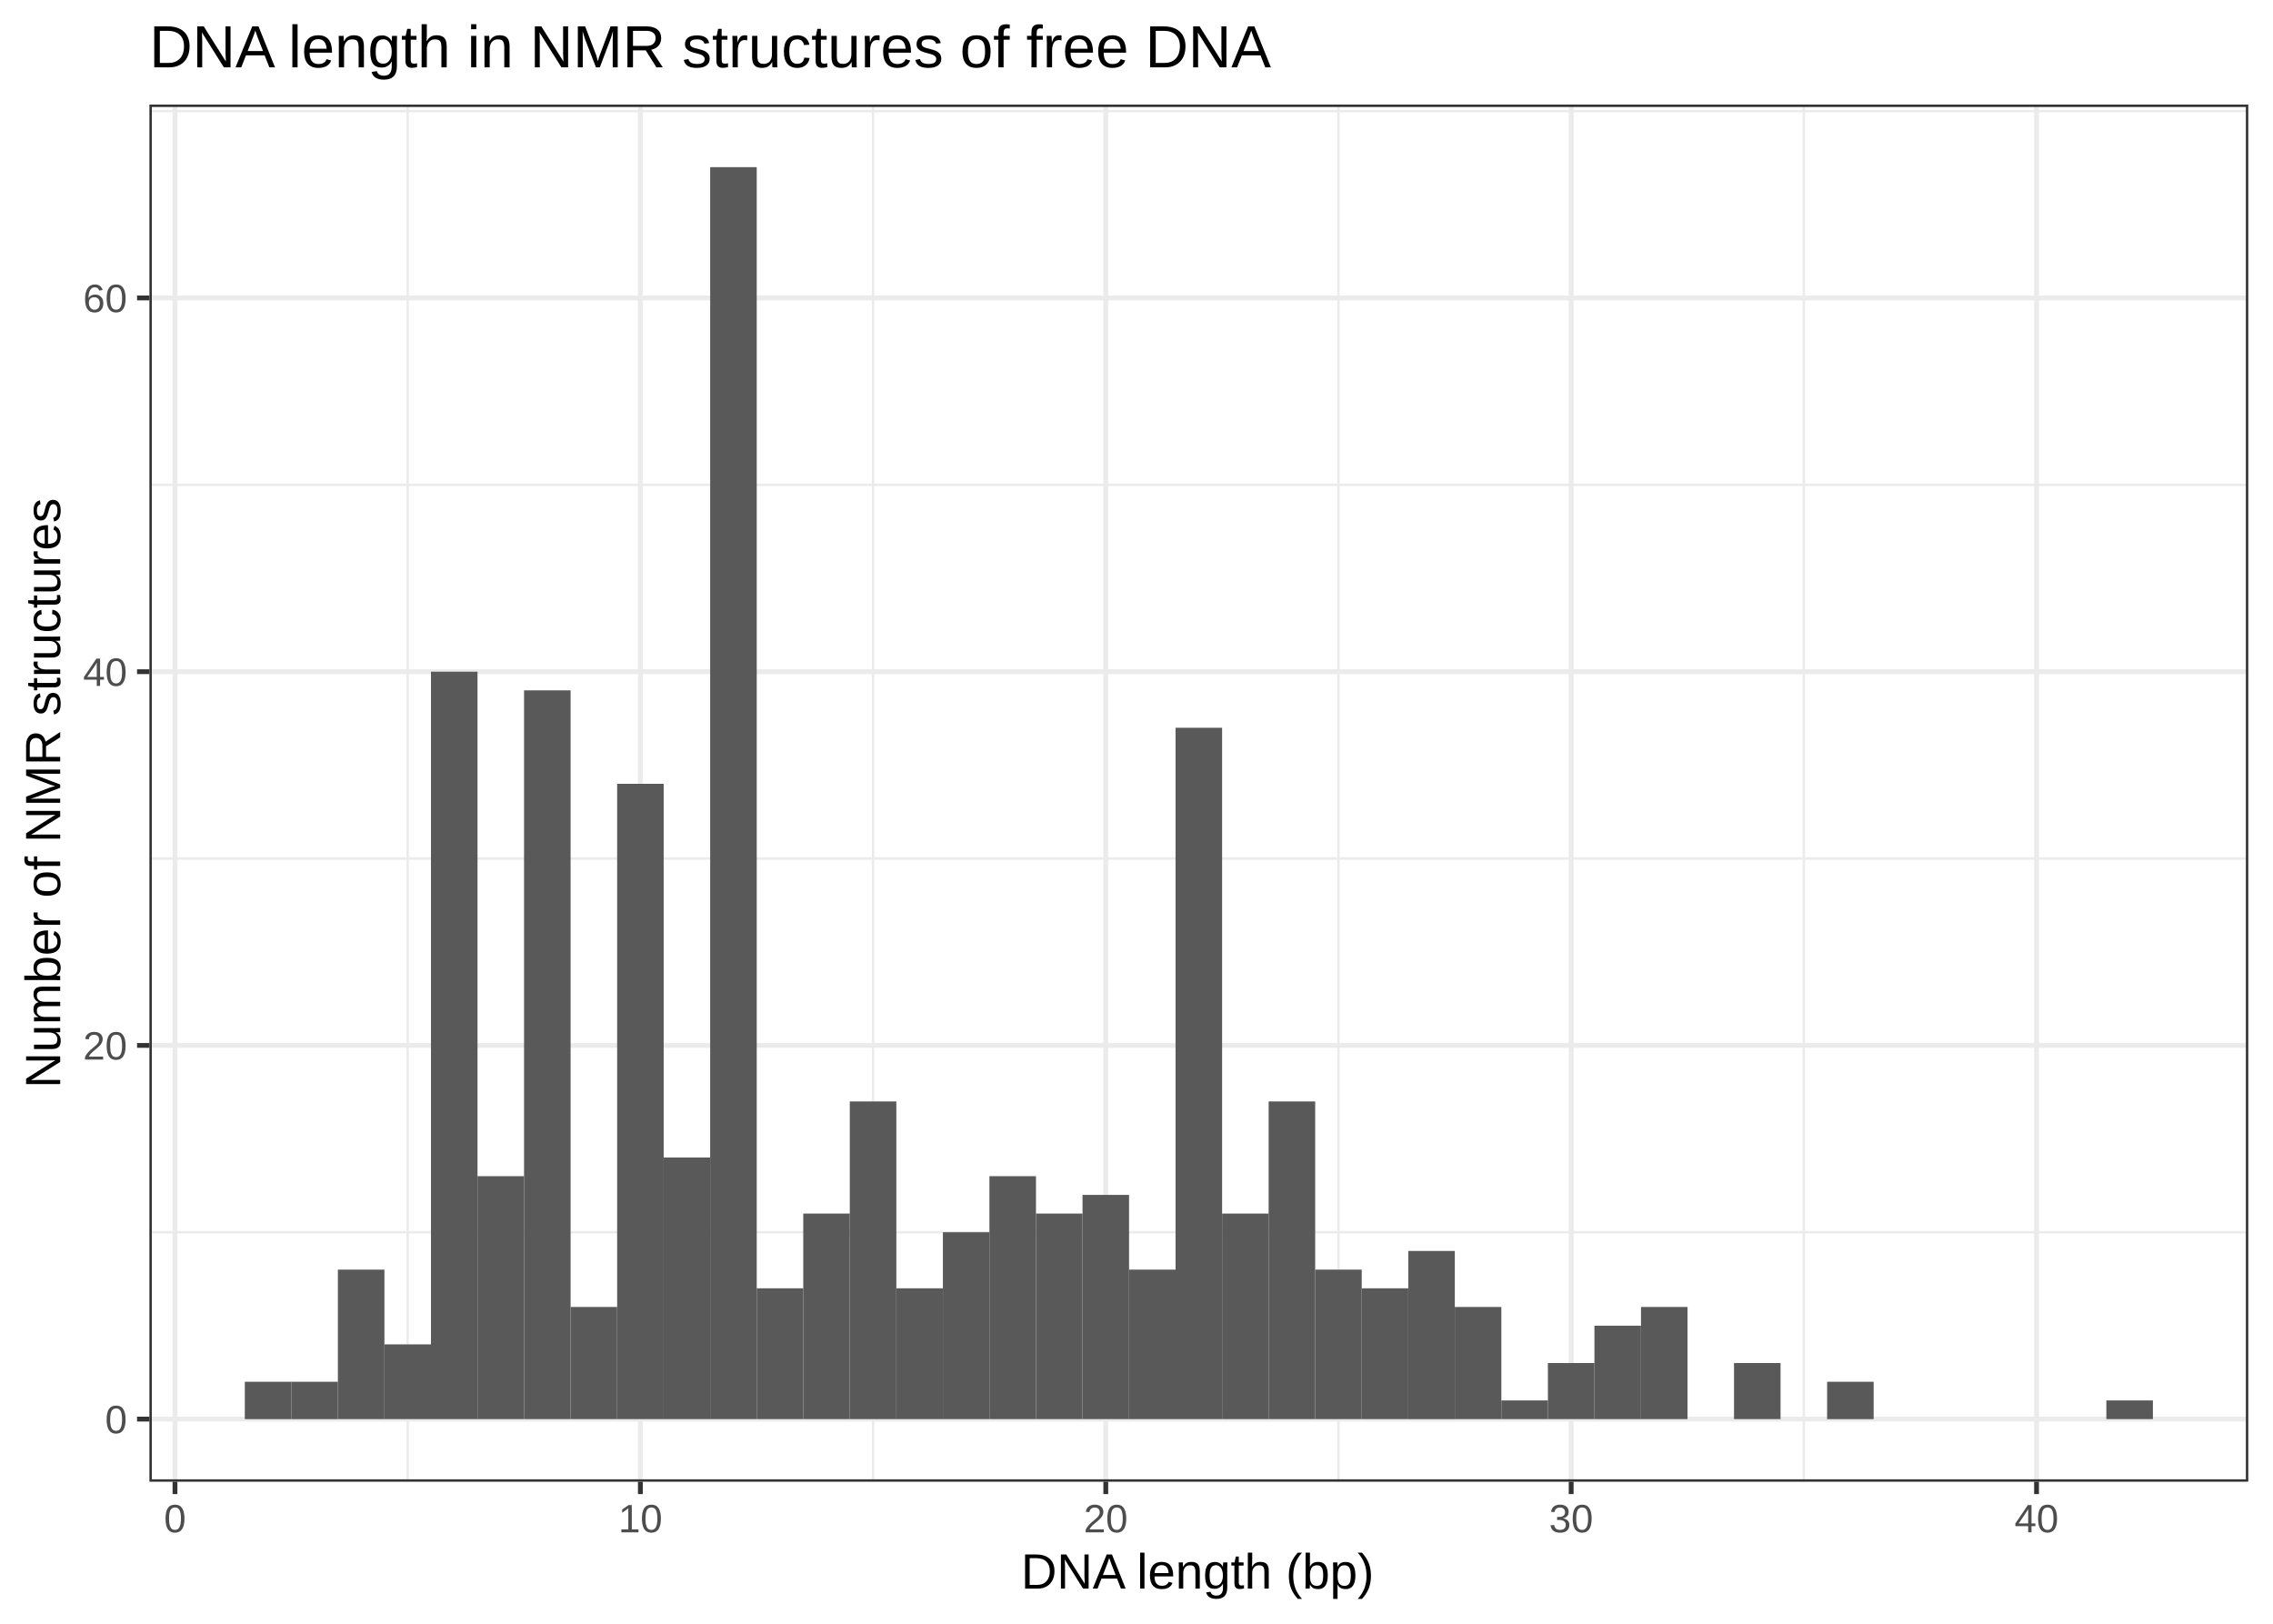
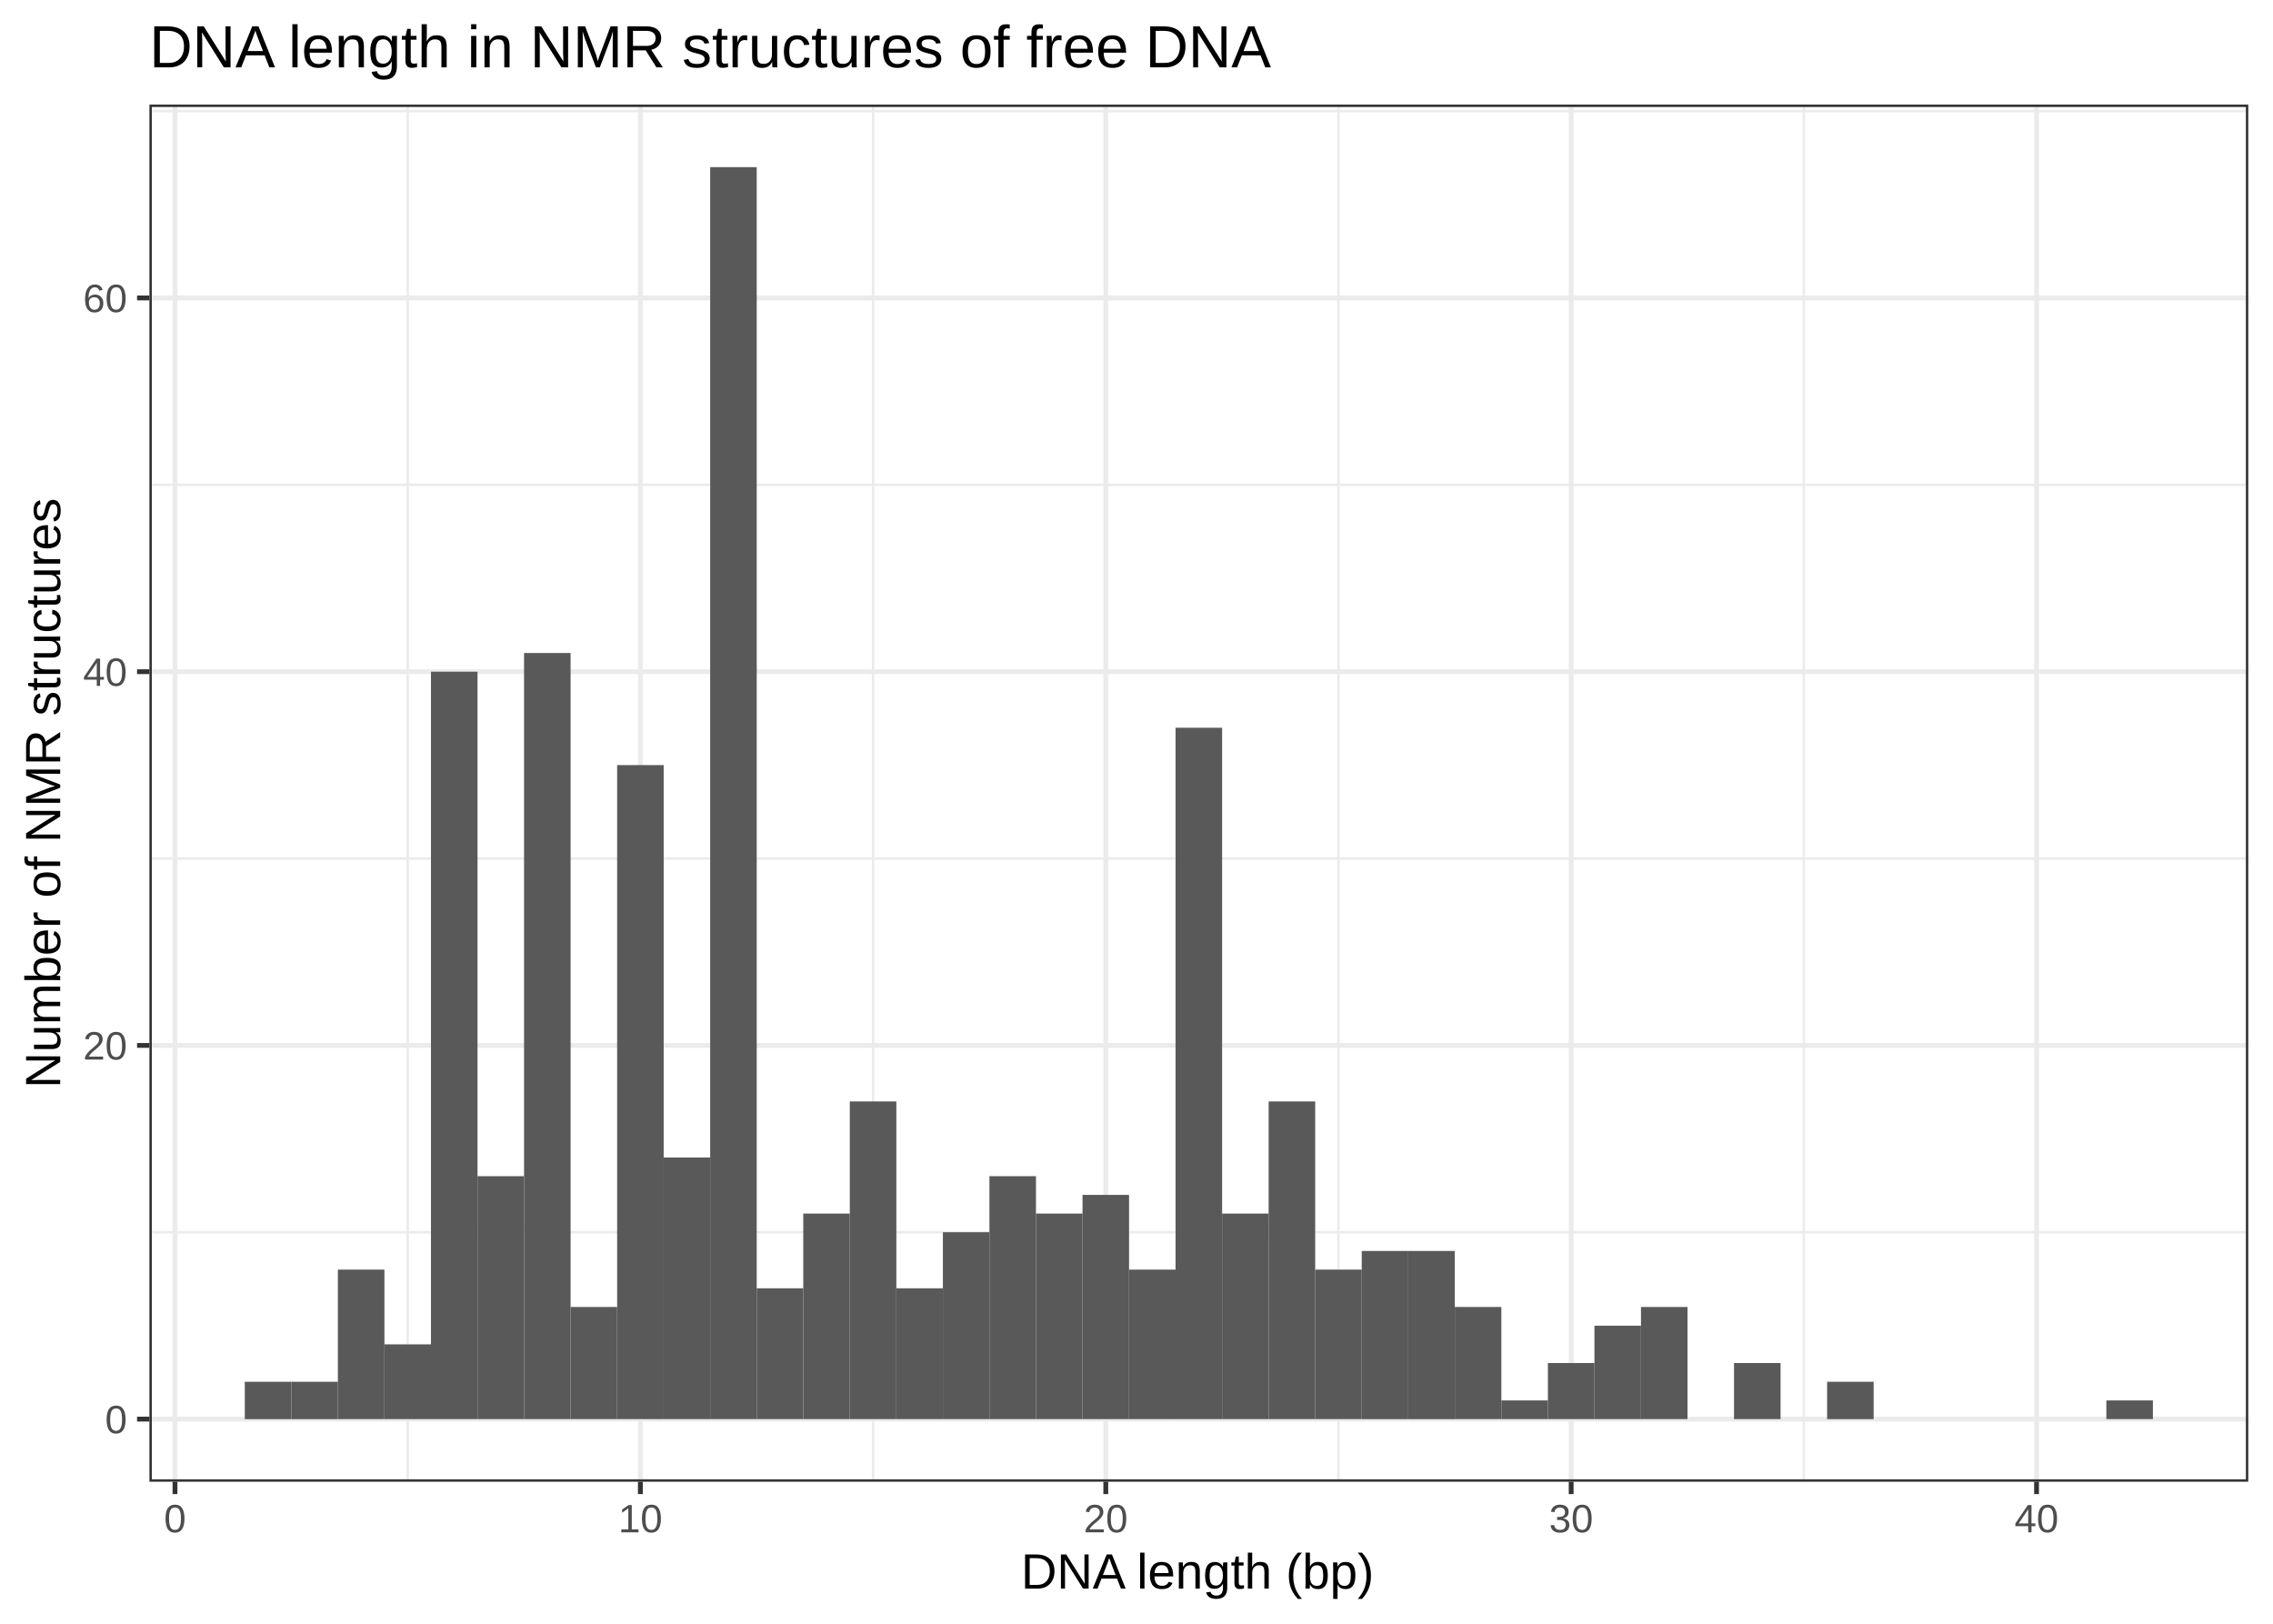
<svg xmlns="http://www.w3.org/2000/svg" viewBox="0 0 504.00 360.00">
  <defs>
    <style type="text/css">
    line, polyline, polygon, path, rect, circle {
      fill: none;
      stroke: #000000;
      stroke-linecap: round;
      stroke-linejoin: round;
      stroke-miterlimit: 10.00;
    }
  </style>
  </defs>
  <rect width="100%" height="100%" style="stroke: none; fill: #FFFFFF;" />
  <rect x="0.00" y="0" width="504.00" height="360.00" style="stroke-width: 1.07; stroke: #FFFFFF; fill: #FFFFFF;" />
  <defs>
    <clipPath id="cpMzMuMTN8NDk4LjUyfDMyOC41MXwyMy4xOQ==">
      <rect x="33.13" y="23.19" width="465.39" height="305.32" />
    </clipPath>
  </defs>
  <rect x="33.13" y="23.19" width="465.39" height="305.32" style="stroke-width: 1.07; stroke: none; fill: #FFFFFF;" clip-path="url(#cpMzMuMTN8NDk4LjUyfDMyOC41MXwyMy4xOQ==)" />
  <polyline points="33.13,273.20 498.52,273.20 " style="stroke-width: 0.53; stroke: #EBEBEB; stroke-linecap: butt;" clip-path="url(#cpMzMuMTN8NDk4LjUyfDMyOC41MXwyMy4xOQ==)" />
  <polyline points="33.13,190.35 498.52,190.35 " style="stroke-width: 0.53; stroke: #EBEBEB; stroke-linecap: butt;" clip-path="url(#cpMzMuMTN8NDk4LjUyfDMyOC41MXwyMy4xOQ==)" />
  <polyline points="33.13,107.49 498.52,107.49 " style="stroke-width: 0.53; stroke: #EBEBEB; stroke-linecap: butt;" clip-path="url(#cpMzMuMTN8NDk4LjUyfDMyOC41MXwyMy4xOQ==)" />
  <polyline points="33.13,24.64 498.52,24.64 " style="stroke-width: 0.53; stroke: #EBEBEB; stroke-linecap: butt;" clip-path="url(#cpMzMuMTN8NDk4LjUyfDMyOC41MXwyMy4xOQ==)" />
  <polyline points="90.40,328.51 90.40,23.19 " style="stroke-width: 0.53; stroke: #EBEBEB; stroke-linecap: butt;" clip-path="url(#cpMzMuMTN8NDk4LjUyfDMyOC41MXwyMy4xOQ==)" />
  <polyline points="193.59,328.51 193.59,23.19 " style="stroke-width: 0.53; stroke: #EBEBEB; stroke-linecap: butt;" clip-path="url(#cpMzMuMTN8NDk4LjUyfDMyOC41MXwyMy4xOQ==)" />
  <polyline points="296.78,328.51 296.78,23.19 " style="stroke-width: 0.53; stroke: #EBEBEB; stroke-linecap: butt;" clip-path="url(#cpMzMuMTN8NDk4LjUyfDMyOC41MXwyMy4xOQ==)" />
  <polyline points="399.97,328.51 399.97,23.19 " style="stroke-width: 0.53; stroke: #EBEBEB; stroke-linecap: butt;" clip-path="url(#cpMzMuMTN8NDk4LjUyfDMyOC41MXwyMy4xOQ==)" />
  <polyline points="33.13,314.63 498.52,314.63 " style="stroke-width: 1.07; stroke: #EBEBEB; stroke-linecap: butt;" clip-path="url(#cpMzMuMTN8NDk4LjUyfDMyOC41MXwyMy4xOQ==)" />
  <polyline points="33.13,231.78 498.52,231.78 " style="stroke-width: 1.07; stroke: #EBEBEB; stroke-linecap: butt;" clip-path="url(#cpMzMuMTN8NDk4LjUyfDMyOC41MXwyMy4xOQ==)" />
  <polyline points="33.13,148.92 498.52,148.92 " style="stroke-width: 1.07; stroke: #EBEBEB; stroke-linecap: butt;" clip-path="url(#cpMzMuMTN8NDk4LjUyfDMyOC41MXwyMy4xOQ==)" />
  <polyline points="33.13,66.06 498.52,66.06 " style="stroke-width: 1.07; stroke: #EBEBEB; stroke-linecap: butt;" clip-path="url(#cpMzMuMTN8NDk4LjUyfDMyOC41MXwyMy4xOQ==)" />
  <polyline points="38.80,328.51 38.80,23.19 " style="stroke-width: 1.07; stroke: #EBEBEB; stroke-linecap: butt;" clip-path="url(#cpMzMuMTN8NDk4LjUyfDMyOC41MXwyMy4xOQ==)" />
  <polyline points="141.99,328.51 141.99,23.19 " style="stroke-width: 1.07; stroke: #EBEBEB; stroke-linecap: butt;" clip-path="url(#cpMzMuMTN8NDk4LjUyfDMyOC41MXwyMy4xOQ==)" />
  <polyline points="245.19,328.51 245.19,23.19 " style="stroke-width: 1.07; stroke: #EBEBEB; stroke-linecap: butt;" clip-path="url(#cpMzMuMTN8NDk4LjUyfDMyOC41MXwyMy4xOQ==)" />
  <polyline points="348.38,328.51 348.38,23.19 " style="stroke-width: 1.07; stroke: #EBEBEB; stroke-linecap: butt;" clip-path="url(#cpMzMuMTN8NDk4LjUyfDMyOC41MXwyMy4xOQ==)" />
  <polyline points="451.57,328.51 451.57,23.19 " style="stroke-width: 1.07; stroke: #EBEBEB; stroke-linecap: butt;" clip-path="url(#cpMzMuMTN8NDk4LjUyfDMyOC41MXwyMy4xOQ==)" />
  <rect x="54.28" y="306.35" width="10.32" height="8.29" style="stroke-width: 1.07; stroke: none; stroke-linecap: square; stroke-linejoin: miter; fill: #595959;" clip-path="url(#cpMzMuMTN8NDk4LjUyfDMyOC41MXwyMy4xOQ==)" />
  <rect x="64.60" y="306.35" width="10.32" height="8.29" style="stroke-width: 1.07; stroke: none; stroke-linecap: square; stroke-linejoin: miter; fill: #595959;" clip-path="url(#cpMzMuMTN8NDk4LjUyfDMyOC41MXwyMy4xOQ==)" />
  <rect x="74.92" y="281.49" width="10.32" height="33.14" style="stroke-width: 1.07; stroke: none; stroke-linecap: square; stroke-linejoin: miter; fill: #595959;" clip-path="url(#cpMzMuMTN8NDk4LjUyfDMyOC41MXwyMy4xOQ==)" />
  <rect x="85.24" y="298.06" width="10.32" height="16.57" style="stroke-width: 1.07; stroke: none; stroke-linecap: square; stroke-linejoin: miter; fill: #595959;" clip-path="url(#cpMzMuMTN8NDk4LjUyfDMyOC41MXwyMy4xOQ==)" />
  <rect x="95.56" y="148.92" width="10.32" height="165.71" style="stroke-width: 1.07; stroke: none; stroke-linecap: square; stroke-linejoin: miter; fill: #595959;" clip-path="url(#cpMzMuMTN8NDk4LjUyfDMyOC41MXwyMy4xOQ==)" />
  <rect x="105.88" y="260.77" width="10.32" height="53.86" style="stroke-width: 1.07; stroke: none; stroke-linecap: square; stroke-linejoin: miter; fill: #595959;" clip-path="url(#cpMzMuMTN8NDk4LjUyfDMyOC41MXwyMy4xOQ==)" />
-   <rect x="116.20" y="153.06" width="10.32" height="161.57" style="stroke-width: 1.07; stroke: none; stroke-linecap: square; stroke-linejoin: miter; fill: #595959;" clip-path="url(#cpMzMuMTN8NDk4LjUyfDMyOC41MXwyMy4xOQ==)" />
+   <rect x="116.20" y="144.78" width="10.32" height="169.85" style="stroke-width: 1.07; stroke: none; stroke-linecap: square; stroke-linejoin: miter; fill: #595959;" clip-path="url(#cpMzMuMTN8NDk4LjUyfDMyOC41MXwyMy4xOQ==)" />
  <rect x="126.52" y="289.77" width="10.32" height="24.86" style="stroke-width: 1.07; stroke: none; stroke-linecap: square; stroke-linejoin: miter; fill: #595959;" clip-path="url(#cpMzMuMTN8NDk4LjUyfDMyOC41MXwyMy4xOQ==)" />
-   <rect x="136.84" y="173.78" width="10.32" height="140.85" style="stroke-width: 1.07; stroke: none; stroke-linecap: square; stroke-linejoin: miter; fill: #595959;" clip-path="url(#cpMzMuMTN8NDk4LjUyfDMyOC41MXwyMy4xOQ==)" />
+   <rect x="136.84" y="169.63" width="10.32" height="145.00" style="stroke-width: 1.07; stroke: none; stroke-linecap: square; stroke-linejoin: miter; fill: #595959;" clip-path="url(#cpMzMuMTN8NDk4LjUyfDMyOC41MXwyMy4xOQ==)" />
  <rect x="147.15" y="256.63" width="10.32" height="58.00" style="stroke-width: 1.07; stroke: none; stroke-linecap: square; stroke-linejoin: miter; fill: #595959;" clip-path="url(#cpMzMuMTN8NDk4LjUyfDMyOC41MXwyMy4xOQ==)" />
  <rect x="157.47" y="37.06" width="10.32" height="277.57" style="stroke-width: 1.07; stroke: none; stroke-linecap: square; stroke-linejoin: miter; fill: #595959;" clip-path="url(#cpMzMuMTN8NDk4LjUyfDMyOC41MXwyMy4xOQ==)" />
  <rect x="167.79" y="285.63" width="10.32" height="29.00" style="stroke-width: 1.07; stroke: none; stroke-linecap: square; stroke-linejoin: miter; fill: #595959;" clip-path="url(#cpMzMuMTN8NDk4LjUyfDMyOC41MXwyMy4xOQ==)" />
  <rect x="178.11" y="269.06" width="10.32" height="45.57" style="stroke-width: 1.07; stroke: none; stroke-linecap: square; stroke-linejoin: miter; fill: #595959;" clip-path="url(#cpMzMuMTN8NDk4LjUyfDMyOC41MXwyMy4xOQ==)" />
  <rect x="188.43" y="244.20" width="10.32" height="70.43" style="stroke-width: 1.07; stroke: none; stroke-linecap: square; stroke-linejoin: miter; fill: #595959;" clip-path="url(#cpMzMuMTN8NDk4LjUyfDMyOC41MXwyMy4xOQ==)" />
  <rect x="198.75" y="285.63" width="10.32" height="29.00" style="stroke-width: 1.07; stroke: none; stroke-linecap: square; stroke-linejoin: miter; fill: #595959;" clip-path="url(#cpMzMuMTN8NDk4LjUyfDMyOC41MXwyMy4xOQ==)" />
  <rect x="209.07" y="273.20" width="10.32" height="41.43" style="stroke-width: 1.07; stroke: none; stroke-linecap: square; stroke-linejoin: miter; fill: #595959;" clip-path="url(#cpMzMuMTN8NDk4LjUyfDMyOC41MXwyMy4xOQ==)" />
  <rect x="219.39" y="260.77" width="10.32" height="53.86" style="stroke-width: 1.07; stroke: none; stroke-linecap: square; stroke-linejoin: miter; fill: #595959;" clip-path="url(#cpMzMuMTN8NDk4LjUyfDMyOC41MXwyMy4xOQ==)" />
  <rect x="229.71" y="269.06" width="10.32" height="45.57" style="stroke-width: 1.07; stroke: none; stroke-linecap: square; stroke-linejoin: miter; fill: #595959;" clip-path="url(#cpMzMuMTN8NDk4LjUyfDMyOC41MXwyMy4xOQ==)" />
  <rect x="240.03" y="264.92" width="10.32" height="49.71" style="stroke-width: 1.07; stroke: none; stroke-linecap: square; stroke-linejoin: miter; fill: #595959;" clip-path="url(#cpMzMuMTN8NDk4LjUyfDMyOC41MXwyMy4xOQ==)" />
  <rect x="250.35" y="281.49" width="10.32" height="33.14" style="stroke-width: 1.07; stroke: none; stroke-linecap: square; stroke-linejoin: miter; fill: #595959;" clip-path="url(#cpMzMuMTN8NDk4LjUyfDMyOC41MXwyMy4xOQ==)" />
  <rect x="260.66" y="161.35" width="10.32" height="153.28" style="stroke-width: 1.07; stroke: none; stroke-linecap: square; stroke-linejoin: miter; fill: #595959;" clip-path="url(#cpMzMuMTN8NDk4LjUyfDMyOC41MXwyMy4xOQ==)" />
  <rect x="270.98" y="269.06" width="10.32" height="45.57" style="stroke-width: 1.07; stroke: none; stroke-linecap: square; stroke-linejoin: miter; fill: #595959;" clip-path="url(#cpMzMuMTN8NDk4LjUyfDMyOC41MXwyMy4xOQ==)" />
  <rect x="281.30" y="244.20" width="10.32" height="70.43" style="stroke-width: 1.07; stroke: none; stroke-linecap: square; stroke-linejoin: miter; fill: #595959;" clip-path="url(#cpMzMuMTN8NDk4LjUyfDMyOC41MXwyMy4xOQ==)" />
  <rect x="291.62" y="281.49" width="10.32" height="33.14" style="stroke-width: 1.07; stroke: none; stroke-linecap: square; stroke-linejoin: miter; fill: #595959;" clip-path="url(#cpMzMuMTN8NDk4LjUyfDMyOC41MXwyMy4xOQ==)" />
-   <rect x="301.94" y="285.63" width="10.32" height="29.00" style="stroke-width: 1.07; stroke: none; stroke-linecap: square; stroke-linejoin: miter; fill: #595959;" clip-path="url(#cpMzMuMTN8NDk4LjUyfDMyOC41MXwyMy4xOQ==)" />
+   <rect x="301.94" y="277.35" width="10.32" height="37.29" style="stroke-width: 1.07; stroke: none; stroke-linecap: square; stroke-linejoin: miter; fill: #595959;" clip-path="url(#cpMzMuMTN8NDk4LjUyfDMyOC41MXwyMy4xOQ==)" />
  <rect x="312.26" y="277.35" width="10.32" height="37.29" style="stroke-width: 1.07; stroke: none; stroke-linecap: square; stroke-linejoin: miter; fill: #595959;" clip-path="url(#cpMzMuMTN8NDk4LjUyfDMyOC41MXwyMy4xOQ==)" />
  <rect x="322.58" y="289.77" width="10.32" height="24.86" style="stroke-width: 1.07; stroke: none; stroke-linecap: square; stroke-linejoin: miter; fill: #595959;" clip-path="url(#cpMzMuMTN8NDk4LjUyfDMyOC41MXwyMy4xOQ==)" />
  <rect x="332.90" y="310.49" width="10.32" height="4.14" style="stroke-width: 1.07; stroke: none; stroke-linecap: square; stroke-linejoin: miter; fill: #595959;" clip-path="url(#cpMzMuMTN8NDk4LjUyfDMyOC41MXwyMy4xOQ==)" />
  <rect x="343.22" y="302.20" width="10.32" height="12.43" style="stroke-width: 1.07; stroke: none; stroke-linecap: square; stroke-linejoin: miter; fill: #595959;" clip-path="url(#cpMzMuMTN8NDk4LjUyfDMyOC41MXwyMy4xOQ==)" />
  <rect x="353.54" y="293.92" width="10.32" height="20.71" style="stroke-width: 1.07; stroke: none; stroke-linecap: square; stroke-linejoin: miter; fill: #595959;" clip-path="url(#cpMzMuMTN8NDk4LjUyfDMyOC41MXwyMy4xOQ==)" />
  <rect x="363.86" y="289.77" width="10.32" height="24.86" style="stroke-width: 1.07; stroke: none; stroke-linecap: square; stroke-linejoin: miter; fill: #595959;" clip-path="url(#cpMzMuMTN8NDk4LjUyfDMyOC41MXwyMy4xOQ==)" />
  <rect x="374.18" y="314.63" width="10.32" height="0.00" style="stroke-width: 1.07; stroke: none; stroke-linecap: square; stroke-linejoin: miter; fill: #595959;" clip-path="url(#cpMzMuMTN8NDk4LjUyfDMyOC41MXwyMy4xOQ==)" />
  <rect x="384.49" y="302.20" width="10.32" height="12.43" style="stroke-width: 1.07; stroke: none; stroke-linecap: square; stroke-linejoin: miter; fill: #595959;" clip-path="url(#cpMzMuMTN8NDk4LjUyfDMyOC41MXwyMy4xOQ==)" />
  <rect x="394.81" y="314.63" width="10.32" height="0.00" style="stroke-width: 1.07; stroke: none; stroke-linecap: square; stroke-linejoin: miter; fill: #595959;" clip-path="url(#cpMzMuMTN8NDk4LjUyfDMyOC41MXwyMy4xOQ==)" />
  <rect x="405.13" y="306.35" width="10.32" height="8.29" style="stroke-width: 1.07; stroke: none; stroke-linecap: square; stroke-linejoin: miter; fill: #595959;" clip-path="url(#cpMzMuMTN8NDk4LjUyfDMyOC41MXwyMy4xOQ==)" />
  <rect x="415.45" y="314.63" width="10.32" height="0.00" style="stroke-width: 1.07; stroke: none; stroke-linecap: square; stroke-linejoin: miter; fill: #595959;" clip-path="url(#cpMzMuMTN8NDk4LjUyfDMyOC41MXwyMy4xOQ==)" />
  <rect x="425.77" y="314.63" width="10.32" height="0.00" style="stroke-width: 1.07; stroke: none; stroke-linecap: square; stroke-linejoin: miter; fill: #595959;" clip-path="url(#cpMzMuMTN8NDk4LjUyfDMyOC41MXwyMy4xOQ==)" />
  <rect x="436.09" y="314.63" width="10.32" height="0.00" style="stroke-width: 1.07; stroke: none; stroke-linecap: square; stroke-linejoin: miter; fill: #595959;" clip-path="url(#cpMzMuMTN8NDk4LjUyfDMyOC41MXwyMy4xOQ==)" />
  <rect x="446.41" y="314.63" width="10.32" height="0.00" style="stroke-width: 1.07; stroke: none; stroke-linecap: square; stroke-linejoin: miter; fill: #595959;" clip-path="url(#cpMzMuMTN8NDk4LjUyfDMyOC41MXwyMy4xOQ==)" />
  <rect x="456.73" y="314.63" width="10.32" height="0.00" style="stroke-width: 1.07; stroke: none; stroke-linecap: square; stroke-linejoin: miter; fill: #595959;" clip-path="url(#cpMzMuMTN8NDk4LjUyfDMyOC41MXwyMy4xOQ==)" />
  <rect x="467.05" y="310.49" width="10.32" height="4.14" style="stroke-width: 1.07; stroke: none; stroke-linecap: square; stroke-linejoin: miter; fill: #595959;" clip-path="url(#cpMzMuMTN8NDk4LjUyfDMyOC41MXwyMy4xOQ==)" />
  <rect x="33.13" y="23.19" width="465.39" height="305.32" style="stroke-width: 1.07; stroke: #333333;" clip-path="url(#cpMzMuMTN8NDk4LjUyfDMyOC41MXwyMy4xOQ==)" />
  <defs>
    <clipPath id="cpMC4wMHw1MDQuMDB8MzYwLjAwfDAuMDA=">
      <rect x="0.00" y="0.00" width="504.00" height="360.00" />
    </clipPath>
  </defs>
  <g clip-path="url(#cpMC4wMHw1MDQuMDB8MzYwLjAwfDAuMDA=)">
    <text x="23.30" y="317.78" style="font-size: 8.80px; fill: #4D4D4D; font-family: Arial;" textLength="4.89px" lengthAdjust="spacingAndGlyphs">0</text>
  </g>
  <g clip-path="url(#cpMC4wMHw1MDQuMDB8MzYwLjAwfDAuMDA=)">
    <text x="18.41" y="234.92" style="font-size: 8.80px; fill: #4D4D4D; font-family: Arial;" textLength="9.79px" lengthAdjust="spacingAndGlyphs">20</text>
  </g>
  <g clip-path="url(#cpMC4wMHw1MDQuMDB8MzYwLjAwfDAuMDA=)">
    <text x="18.41" y="152.07" style="font-size: 8.80px; fill: #4D4D4D; font-family: Arial;" textLength="9.79px" lengthAdjust="spacingAndGlyphs">40</text>
  </g>
  <g clip-path="url(#cpMC4wMHw1MDQuMDB8MzYwLjAwfDAuMDA=)">
    <text x="18.41" y="69.21" style="font-size: 8.80px; fill: #4D4D4D; font-family: Arial;" textLength="9.79px" lengthAdjust="spacingAndGlyphs">60</text>
  </g>
  <polyline points="30.39,314.63 33.13,314.63 " style="stroke-width: 1.07; stroke: #333333; stroke-linecap: butt;" clip-path="url(#cpMC4wMHw1MDQuMDB8MzYwLjAwfDAuMDA=)" />
  <polyline points="30.39,231.78 33.13,231.78 " style="stroke-width: 1.07; stroke: #333333; stroke-linecap: butt;" clip-path="url(#cpMC4wMHw1MDQuMDB8MzYwLjAwfDAuMDA=)" />
  <polyline points="30.39,148.92 33.13,148.92 " style="stroke-width: 1.07; stroke: #333333; stroke-linecap: butt;" clip-path="url(#cpMC4wMHw1MDQuMDB8MzYwLjAwfDAuMDA=)" />
  <polyline points="30.39,66.06 33.13,66.06 " style="stroke-width: 1.07; stroke: #333333; stroke-linecap: butt;" clip-path="url(#cpMC4wMHw1MDQuMDB8MzYwLjAwfDAuMDA=)" />
  <polyline points="38.80,331.25 38.80,328.51 " style="stroke-width: 1.07; stroke: #333333; stroke-linecap: butt;" clip-path="url(#cpMC4wMHw1MDQuMDB8MzYwLjAwfDAuMDA=)" />
  <polyline points="141.99,331.25 141.99,328.51 " style="stroke-width: 1.07; stroke: #333333; stroke-linecap: butt;" clip-path="url(#cpMC4wMHw1MDQuMDB8MzYwLjAwfDAuMDA=)" />
  <polyline points="245.19,331.25 245.19,328.51 " style="stroke-width: 1.07; stroke: #333333; stroke-linecap: butt;" clip-path="url(#cpMC4wMHw1MDQuMDB8MzYwLjAwfDAuMDA=)" />
  <polyline points="348.38,331.25 348.38,328.51 " style="stroke-width: 1.07; stroke: #333333; stroke-linecap: butt;" clip-path="url(#cpMC4wMHw1MDQuMDB8MzYwLjAwfDAuMDA=)" />
  <polyline points="451.57,331.25 451.57,328.51 " style="stroke-width: 1.07; stroke: #333333; stroke-linecap: butt;" clip-path="url(#cpMC4wMHw1MDQuMDB8MzYwLjAwfDAuMDA=)" />
  <g clip-path="url(#cpMC4wMHw1MDQuMDB8MzYwLjAwfDAuMDA=)">
    <text x="36.36" y="339.74" style="font-size: 8.80px; fill: #4D4D4D; font-family: Arial;" textLength="4.89px" lengthAdjust="spacingAndGlyphs">0</text>
  </g>
  <g clip-path="url(#cpMC4wMHw1MDQuMDB8MzYwLjAwfDAuMDA=)">
    <text x="137.10" y="339.74" style="font-size: 8.80px; fill: #4D4D4D; font-family: Arial;" textLength="9.79px" lengthAdjust="spacingAndGlyphs">10</text>
  </g>
  <g clip-path="url(#cpMC4wMHw1MDQuMDB8MzYwLjAwfDAuMDA=)">
    <text x="240.29" y="339.74" style="font-size: 8.80px; fill: #4D4D4D; font-family: Arial;" textLength="9.79px" lengthAdjust="spacingAndGlyphs">20</text>
  </g>
  <g clip-path="url(#cpMC4wMHw1MDQuMDB8MzYwLjAwfDAuMDA=)">
    <text x="343.48" y="339.74" style="font-size: 8.80px; fill: #4D4D4D; font-family: Arial;" textLength="9.79px" lengthAdjust="spacingAndGlyphs">30</text>
  </g>
  <g clip-path="url(#cpMC4wMHw1MDQuMDB8MzYwLjAwfDAuMDA=)">
    <text x="446.67" y="339.74" style="font-size: 8.80px; fill: #4D4D4D; font-family: Arial;" textLength="9.79px" lengthAdjust="spacingAndGlyphs">40</text>
  </g>
  <g clip-path="url(#cpMC4wMHw1MDQuMDB8MzYwLjAwfDAuMDA=)">
    <text x="226.39" y="352.21" style="font-size: 11.00px; font-family: Arial;" textLength="78.87px" lengthAdjust="spacingAndGlyphs">DNA length (bp)</text>
  </g>
  <g clip-path="url(#cpMC4wMHw1MDQuMDB8MzYwLjAwfDAuMDA=)">
    <text transform="translate(13.35,241.25) rotate(-90)" style="font-size: 11.00px; font-family: Arial;" textLength="130.81px" lengthAdjust="spacingAndGlyphs">Number of NMR structures</text>
  </g>
  <g clip-path="url(#cpMC4wMHw1MDQuMDB8MzYwLjAwfDAuMDA=)">
    <text x="33.13" y="14.93" style="font-size: 13.20px; font-family: Arial;" textLength="249.41px" lengthAdjust="spacingAndGlyphs">DNA length in NMR structures of free DNA</text>
  </g>
</svg>
